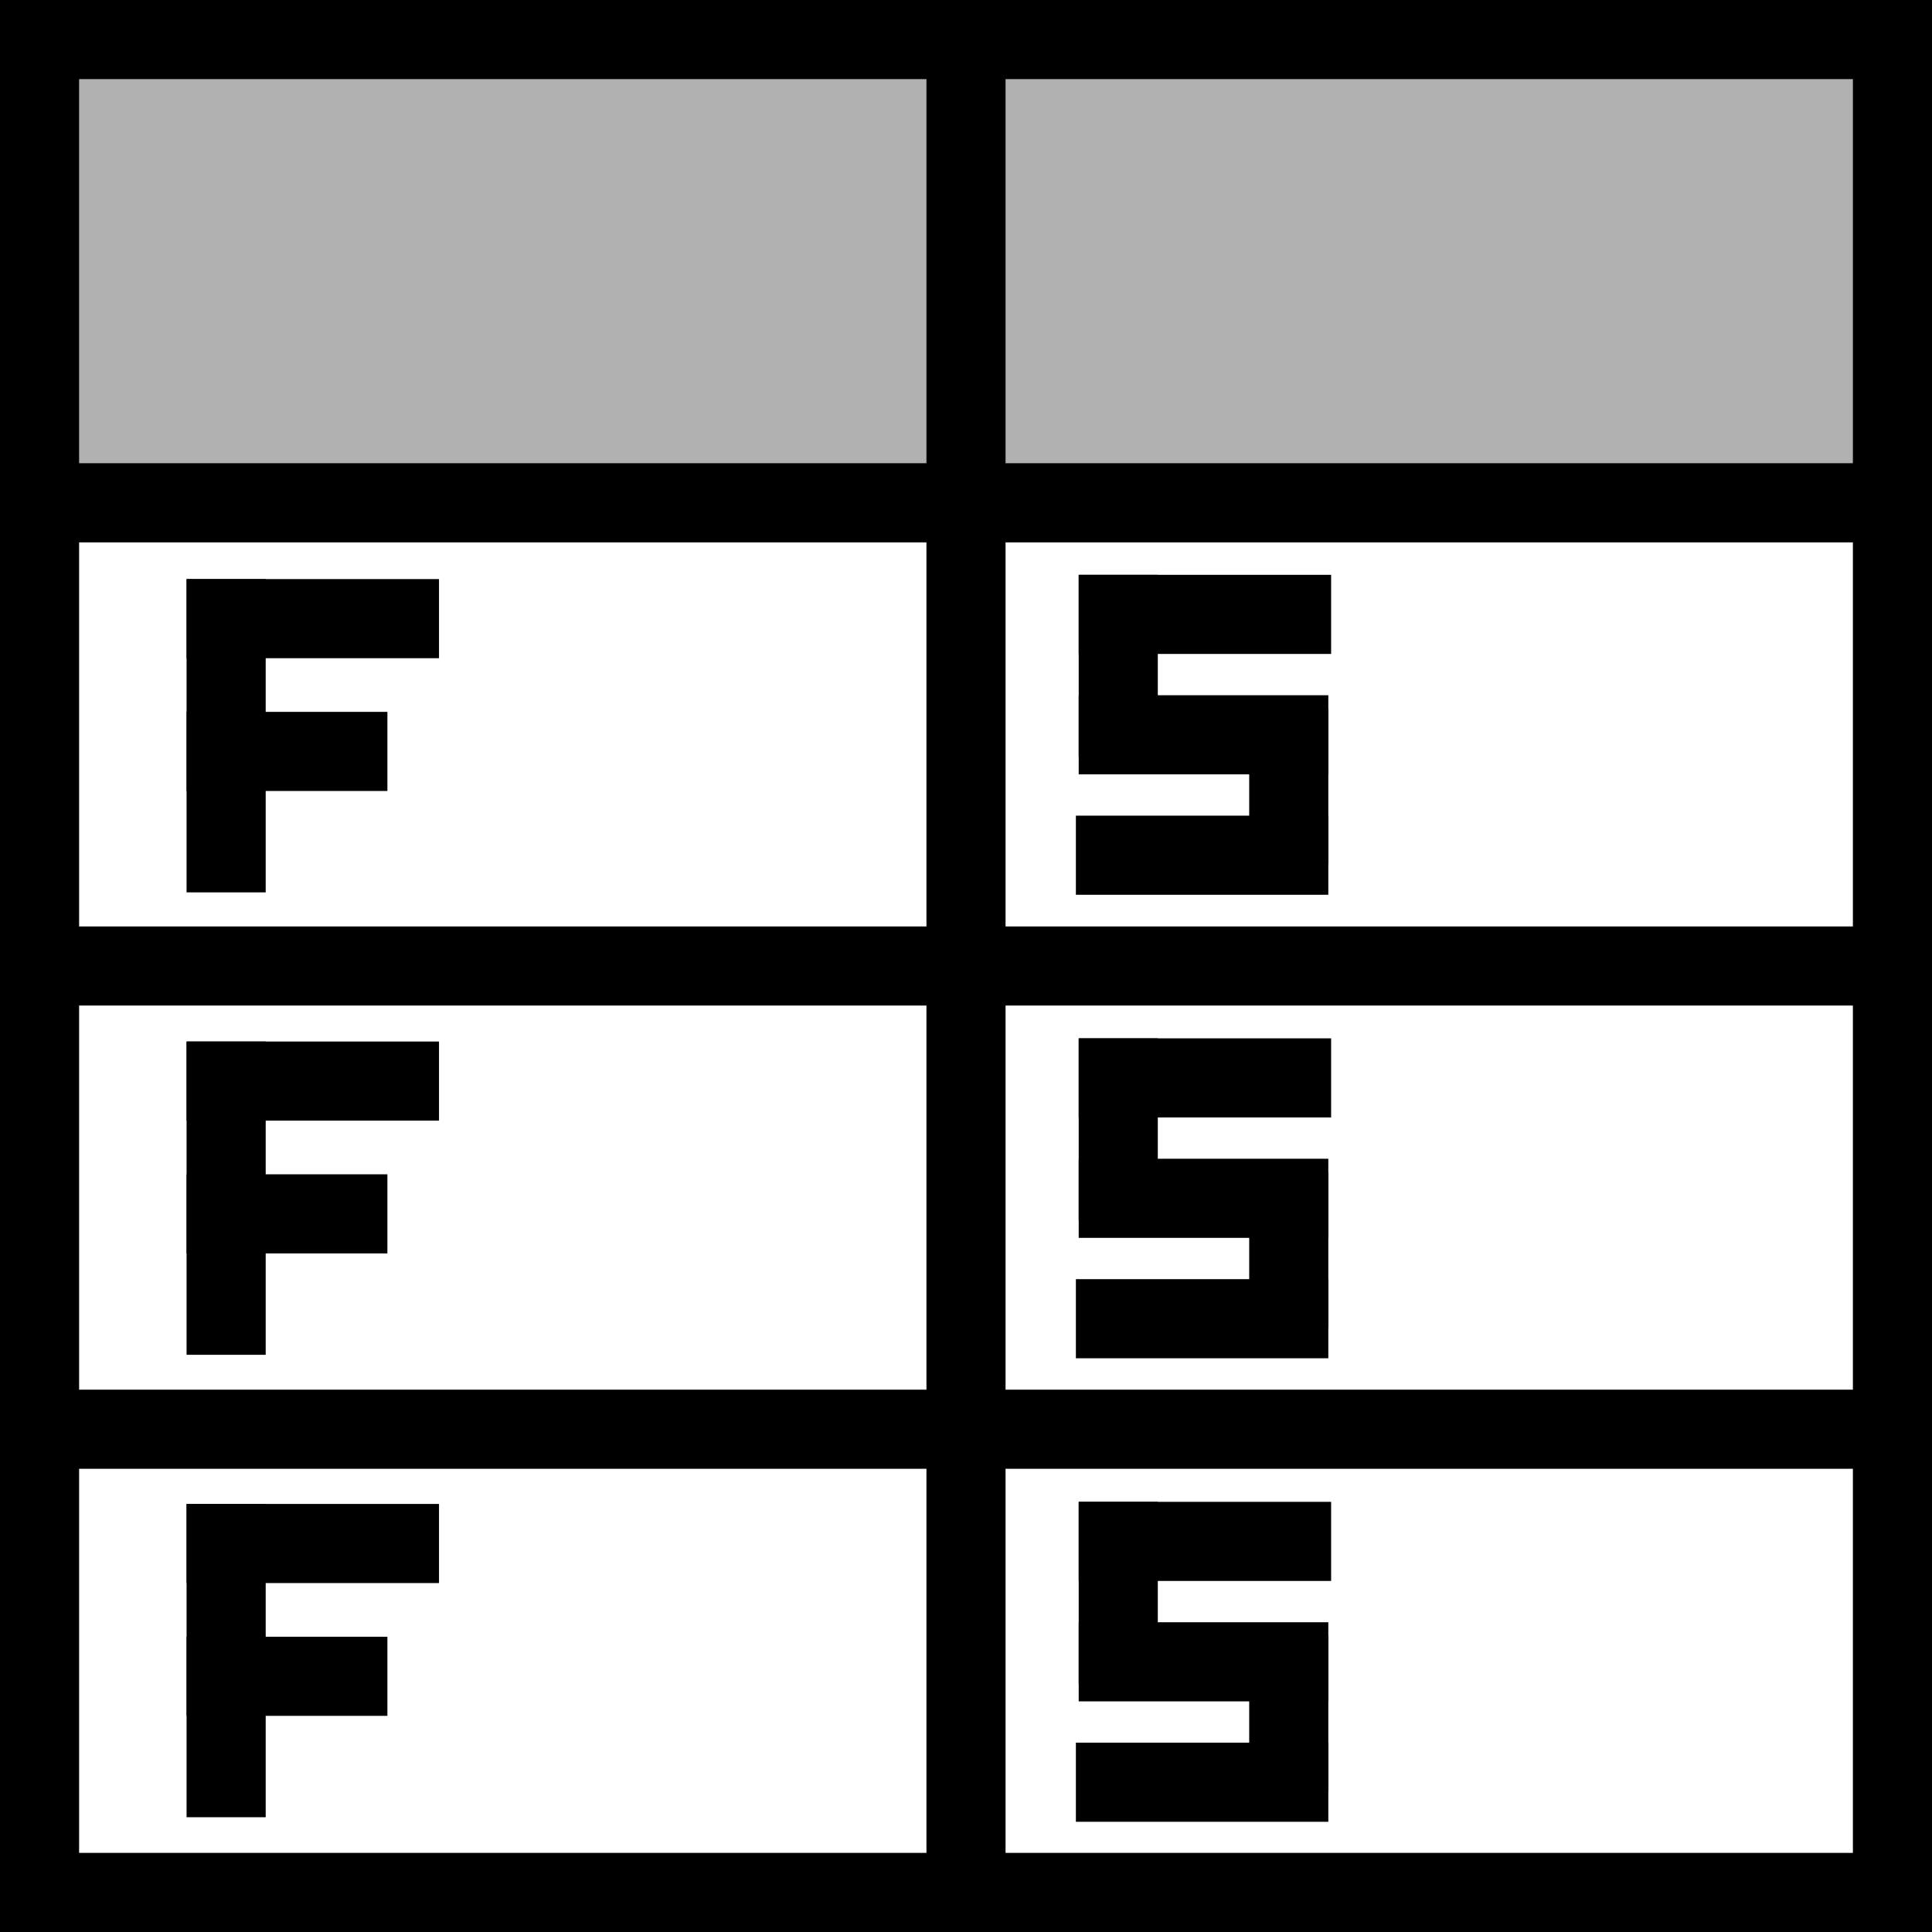
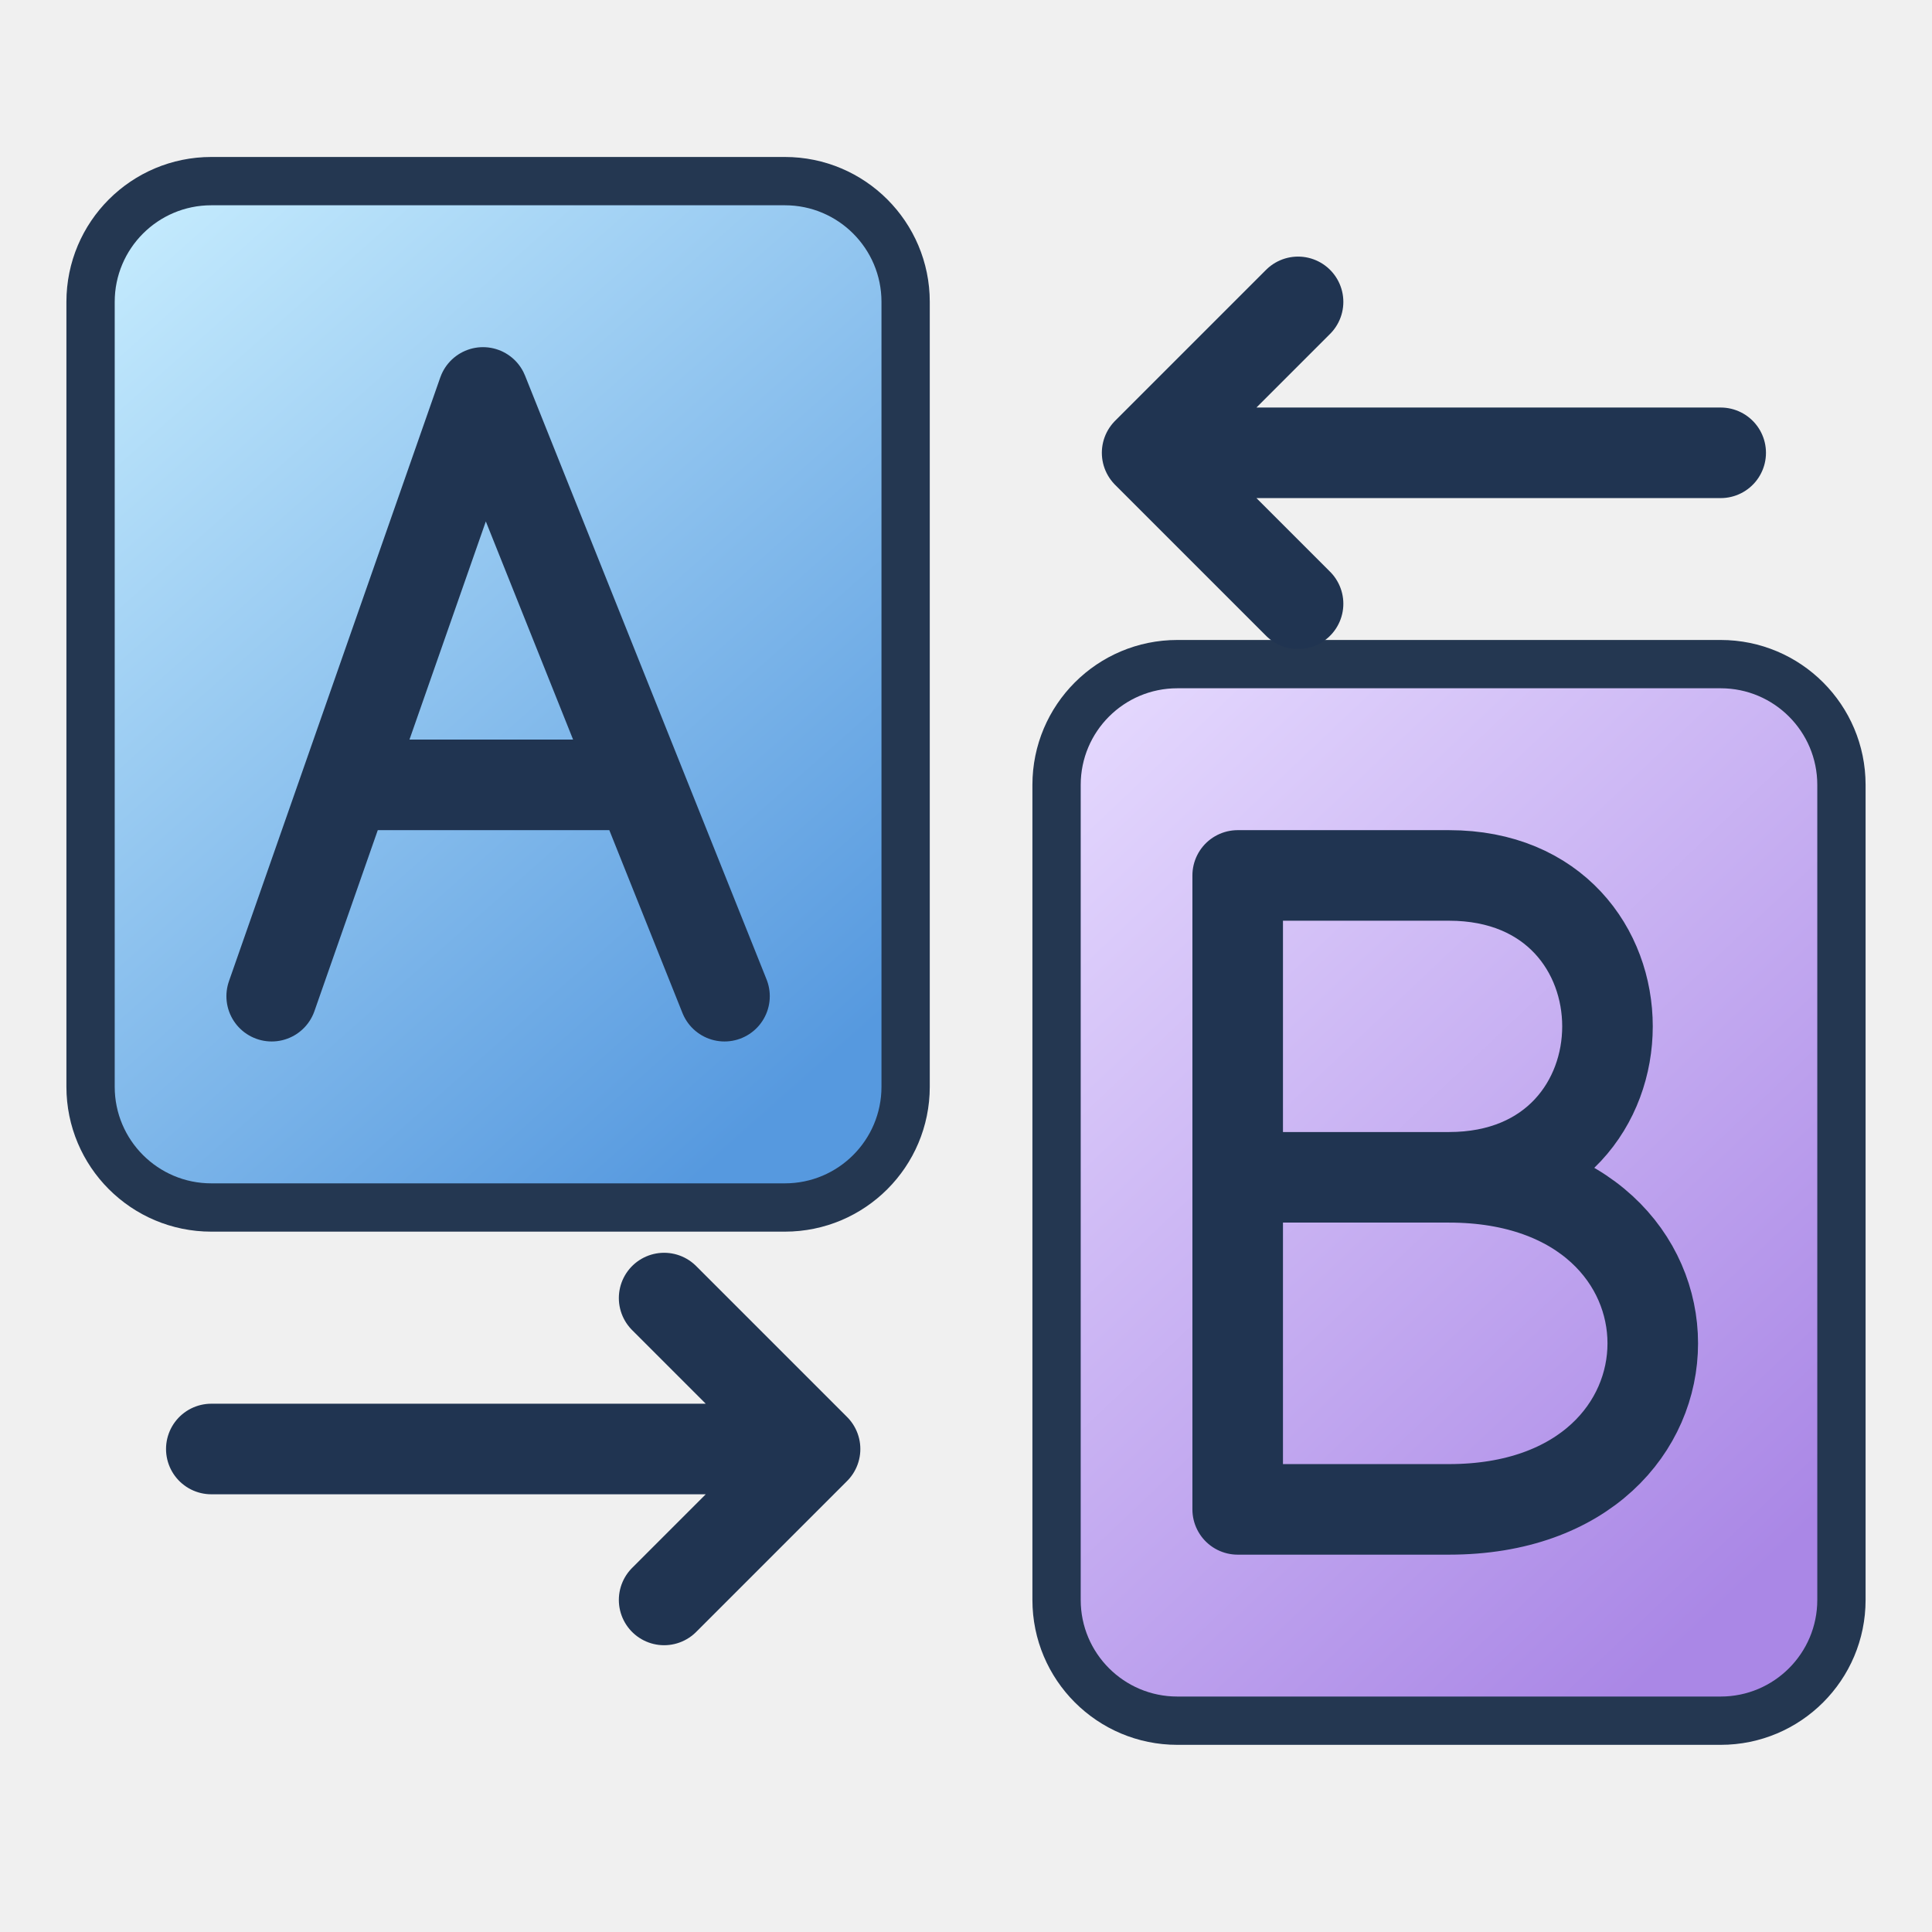
- <svg xmlns="http://www.w3.org/2000/svg" width="256" height="256" viewBox="0 0 256 256" id="svg2" version="1.1">
-   <defs id="defs4" />
-   <g id="layer1" transform="translate(0,-796.3622)">
-     <g id="g4467" transform="matrix(0.2822222,0,0,0.2822222,0,755.3622)">
-       <rect y="362.762" x="2.6432549e-006" height="689.601" width="907.087" id="rect4240-2" style="opacity:1;fill:#ffffff;fill-opacity:1;stroke:none;stroke-width:10.902;stroke-linecap:square;stroke-linejoin:round;stroke-miterlimit:4;stroke-dasharray:none;stroke-dashoffset:0;stroke-opacity:0.502" />
-       <rect y="145.276" x="7.7024585e-015" height="254.629" width="907.087" id="rect4240" style="opacity:1;fill:#b1b1b1;fill-opacity:1;stroke:none;stroke-width:10.902;stroke-linecap:square;stroke-linejoin:round;stroke-miterlimit:4;stroke-dasharray:none;stroke-dashoffset:0;stroke-opacity:0.502" />
-       <rect y="145.276" x="2.6432549e-006" height="37.143" width="907.087" id="rect3336" style="opacity:1;fill:#000000;fill-opacity:1;stroke:none;stroke-width:10.902;stroke-linecap:square;stroke-linejoin:round;stroke-miterlimit:4;stroke-dasharray:none;stroke-dashoffset:0;stroke-opacity:0.502" />
-       <rect y="1015.219" x="2.6432549e-006" height="37.143" width="907.087" id="rect3336-9" style="opacity:1;fill:#000000;fill-opacity:1;stroke:none;stroke-width:10.902;stroke-linecap:square;stroke-linejoin:round;stroke-miterlimit:4;stroke-dasharray:none;stroke-dashoffset:0;stroke-opacity:0.502" />
-       <rect transform="matrix(0,-1,1,0,0,0)" y="0" x="-1052.362" height="37.143" width="907.087" id="rect3336-9-4" style="opacity:1;fill:#000000;fill-opacity:1;stroke:none;stroke-width:10.902;stroke-linecap:square;stroke-linejoin:round;stroke-miterlimit:4;stroke-dasharray:none;stroke-dashoffset:0;stroke-opacity:0.502" />
-       <rect transform="matrix(0,-1,1,0,0,0)" y="869.944" x="-1052.362" height="37.143" width="907.087" id="rect3336-9-4-9" style="opacity:1;fill:#000000;fill-opacity:1;stroke:none;stroke-width:10.902;stroke-linecap:square;stroke-linejoin:round;stroke-miterlimit:4;stroke-dasharray:none;stroke-dashoffset:0;stroke-opacity:0.502" />
-       <rect transform="matrix(0,-1,1,0,0,0)" y="434.972" x="-1052.362" height="37.143" width="907.087" id="rect3336-9-4-8" style="opacity:1;fill:#000000;fill-opacity:1;stroke:none;stroke-width:10.902;stroke-linecap:square;stroke-linejoin:round;stroke-miterlimit:4;stroke-dasharray:none;stroke-dashoffset:0;stroke-opacity:0.502" />
-       <rect y="580.247" x="2.6432549e-006" height="37.143" width="907.087" id="rect3336-9-4-8-9" style="opacity:1;fill:#000000;fill-opacity:1;stroke:none;stroke-width:10.902;stroke-linecap:square;stroke-linejoin:round;stroke-miterlimit:4;stroke-dasharray:none;stroke-dashoffset:0;stroke-opacity:0.502" />
-       <rect y="362.762" x="2.6432549e-006" height="37.143" width="907.087" id="rect3336-9-4-8-9-9" style="opacity:1;fill:#000000;fill-opacity:1;stroke:none;stroke-width:10.902;stroke-linecap:square;stroke-linejoin:round;stroke-miterlimit:4;stroke-dasharray:none;stroke-dashoffset:0;stroke-opacity:0.502" />
-       <rect y="797.733" x="2.6432549e-006" height="37.143" width="907.087" id="rect3336-9-4-8-9-9-0" style="opacity:1;fill:#000000;fill-opacity:1;stroke:none;stroke-width:10.902;stroke-linecap:square;stroke-linejoin:round;stroke-miterlimit:4;stroke-dasharray:none;stroke-dashoffset:0;stroke-opacity:0.502" />
-       <g id="g4346">
-         <rect style="opacity:1;fill:#000000;fill-opacity:1;stroke:none;stroke-width:10.902;stroke-linecap:square;stroke-linejoin:round;stroke-miterlimit:4;stroke-dasharray:none;stroke-dashoffset:0;stroke-opacity:0.502" id="rect3336-9-4-98" width="147.087" height="37.143" x="-564.247" y="87.6" transform="matrix(0,-1,1,0,0,0)" />
-         <rect style="opacity:1;fill:#000000;fill-opacity:1;stroke:none;stroke-width:10.902;stroke-linecap:square;stroke-linejoin:round;stroke-miterlimit:4;stroke-dasharray:none;stroke-dashoffset:0;stroke-opacity:0.502" id="rect3336-9-4-98-1" width="118.515" height="37.143" x="-206.115" y="-454.304" transform="scale(-1,-1)" />
-         <rect style="opacity:1;fill:#000000;fill-opacity:1;stroke:none;stroke-width:10.902;stroke-linecap:square;stroke-linejoin:round;stroke-miterlimit:4;stroke-dasharray:none;stroke-dashoffset:0;stroke-opacity:0.502" id="rect3336-9-4-98-1-8" width="94.286" height="37.143" x="-181.885" y="-516.648" transform="scale(-1,-1)" />
-       </g>
-       <g transform="translate(0,-2)" id="g4351">
-         <rect style="opacity:1;fill:#000000;fill-opacity:1;stroke:none;stroke-width:10.902;stroke-linecap:square;stroke-linejoin:round;stroke-miterlimit:4;stroke-dasharray:none;stroke-dashoffset:0;stroke-opacity:0.502" id="rect3336-9-4-98-4" width="85.428" height="37.143" x="-502.589" y="506.457" transform="matrix(0,-1,1,0,0,0)" />
-         <rect style="opacity:1;fill:#000000;fill-opacity:1;stroke:none;stroke-width:10.902;stroke-linecap:square;stroke-linejoin:round;stroke-miterlimit:4;stroke-dasharray:none;stroke-dashoffset:0;stroke-opacity:0.502" id="rect3336-9-4-98-1-6" width="118.515" height="37.143" x="-624.972" y="-454.304" transform="scale(-1,-1)" />
-         <rect style="opacity:1;fill:#000000;fill-opacity:1;stroke:none;stroke-width:10.902;stroke-linecap:square;stroke-linejoin:round;stroke-miterlimit:4;stroke-dasharray:none;stroke-dashoffset:0;stroke-opacity:0.502" id="rect3336-9-4-98-1-8-7" width="117.196" height="37.143" x="-623.653" y="-510.838" transform="scale(-1,-1)" />
-         <rect style="opacity:1;fill:#000000;fill-opacity:1;stroke:none;stroke-width:10.902;stroke-linecap:square;stroke-linejoin:round;stroke-miterlimit:4;stroke-dasharray:none;stroke-dashoffset:0;stroke-opacity:0.502" id="rect3336-9-4-98-4-1" width="72.801" height="37.143" x="-552.877" y="586.51" transform="matrix(0,-1,1,0,0,0)" />
-         <rect style="opacity:1;fill:#000000;fill-opacity:1;stroke:none;stroke-width:10.902;stroke-linecap:square;stroke-linejoin:round;stroke-miterlimit:4;stroke-dasharray:none;stroke-dashoffset:0;stroke-opacity:0.502" id="rect3336-9-4-98-1-6-6" width="118.515" height="37.143" x="-623.653" y="-567.373" transform="scale(-1,-1)" />
-       </g>
-       <g id="g4346-9" transform="translate(0,217.1147)">
-         <rect style="opacity:1;fill:#000000;fill-opacity:1;stroke:none;stroke-width:10.902;stroke-linecap:square;stroke-linejoin:round;stroke-miterlimit:4;stroke-dasharray:none;stroke-dashoffset:0;stroke-opacity:0.502" id="rect3336-9-4-98-6" width="147.087" height="37.143" x="-564.247" y="87.6" transform="matrix(0,-1,1,0,0,0)" />
-         <rect style="opacity:1;fill:#000000;fill-opacity:1;stroke:none;stroke-width:10.902;stroke-linecap:square;stroke-linejoin:round;stroke-miterlimit:4;stroke-dasharray:none;stroke-dashoffset:0;stroke-opacity:0.502" id="rect3336-9-4-98-1-5" width="118.515" height="37.143" x="-206.115" y="-454.304" transform="scale(-1,-1)" />
-         <rect style="opacity:1;fill:#000000;fill-opacity:1;stroke:none;stroke-width:10.902;stroke-linecap:square;stroke-linejoin:round;stroke-miterlimit:4;stroke-dasharray:none;stroke-dashoffset:0;stroke-opacity:0.502" id="rect3336-9-4-98-1-8-8" width="94.286" height="37.143" x="-181.885" y="-516.648" transform="scale(-1,-1)" />
-       </g>
-       <g id="g4346-9-6" transform="translate(0,434.2294)">
-         <rect style="opacity:1;fill:#000000;fill-opacity:1;stroke:none;stroke-width:10.902;stroke-linecap:square;stroke-linejoin:round;stroke-miterlimit:4;stroke-dasharray:none;stroke-dashoffset:0;stroke-opacity:0.502" id="rect3336-9-4-98-6-9" width="147.087" height="37.143" x="-564.247" y="87.6" transform="matrix(0,-1,1,0,0,0)" />
-         <rect style="opacity:1;fill:#000000;fill-opacity:1;stroke:none;stroke-width:10.902;stroke-linecap:square;stroke-linejoin:round;stroke-miterlimit:4;stroke-dasharray:none;stroke-dashoffset:0;stroke-opacity:0.502" id="rect3336-9-4-98-1-5-2" width="118.515" height="37.143" x="-206.115" y="-454.304" transform="scale(-1,-1)" />
-         <rect style="opacity:1;fill:#000000;fill-opacity:1;stroke:none;stroke-width:10.902;stroke-linecap:square;stroke-linejoin:round;stroke-miterlimit:4;stroke-dasharray:none;stroke-dashoffset:0;stroke-opacity:0.502" id="rect3336-9-4-98-1-8-8-5" width="94.286" height="37.143" x="-181.885" y="-516.648" transform="scale(-1,-1)" />
-       </g>
-       <g transform="translate(0,215.6192)" id="g4351-9">
-         <rect style="opacity:1;fill:#000000;fill-opacity:1;stroke:none;stroke-width:10.902;stroke-linecap:square;stroke-linejoin:round;stroke-miterlimit:4;stroke-dasharray:none;stroke-dashoffset:0;stroke-opacity:0.502" id="rect3336-9-4-98-4-8" width="85.428" height="37.143" x="-502.589" y="506.457" transform="matrix(0,-1,1,0,0,0)" />
-         <rect style="opacity:1;fill:#000000;fill-opacity:1;stroke:none;stroke-width:10.902;stroke-linecap:square;stroke-linejoin:round;stroke-miterlimit:4;stroke-dasharray:none;stroke-dashoffset:0;stroke-opacity:0.502" id="rect3336-9-4-98-1-6-7" width="118.515" height="37.143" x="-624.972" y="-454.304" transform="scale(-1,-1)" />
-         <rect style="opacity:1;fill:#000000;fill-opacity:1;stroke:none;stroke-width:10.902;stroke-linecap:square;stroke-linejoin:round;stroke-miterlimit:4;stroke-dasharray:none;stroke-dashoffset:0;stroke-opacity:0.502" id="rect3336-9-4-98-1-8-7-3" width="117.196" height="37.143" x="-623.653" y="-510.838" transform="scale(-1,-1)" />
-         <rect style="opacity:1;fill:#000000;fill-opacity:1;stroke:none;stroke-width:10.902;stroke-linecap:square;stroke-linejoin:round;stroke-miterlimit:4;stroke-dasharray:none;stroke-dashoffset:0;stroke-opacity:0.502" id="rect3336-9-4-98-4-1-2" width="72.801" height="37.143" x="-552.877" y="586.51" transform="matrix(0,-1,1,0,0,0)" />
-         <rect style="opacity:1;fill:#000000;fill-opacity:1;stroke:none;stroke-width:10.902;stroke-linecap:square;stroke-linejoin:round;stroke-miterlimit:4;stroke-dasharray:none;stroke-dashoffset:0;stroke-opacity:0.502" id="rect3336-9-4-98-1-6-6-4" width="118.515" height="37.143" x="-623.653" y="-567.373" transform="scale(-1,-1)" />
-       </g>
-       <g transform="translate(0,433.2383)" id="g4351-1">
-         <rect style="opacity:1;fill:#000000;fill-opacity:1;stroke:none;stroke-width:10.902;stroke-linecap:square;stroke-linejoin:round;stroke-miterlimit:4;stroke-dasharray:none;stroke-dashoffset:0;stroke-opacity:0.502" id="rect3336-9-4-98-4-15" width="85.428" height="37.143" x="-502.589" y="506.457" transform="matrix(0,-1,1,0,0,0)" />
-         <rect style="opacity:1;fill:#000000;fill-opacity:1;stroke:none;stroke-width:10.902;stroke-linecap:square;stroke-linejoin:round;stroke-miterlimit:4;stroke-dasharray:none;stroke-dashoffset:0;stroke-opacity:0.502" id="rect3336-9-4-98-1-6-64" width="118.515" height="37.143" x="-624.972" y="-454.304" transform="scale(-1,-1)" />
-         <rect style="opacity:1;fill:#000000;fill-opacity:1;stroke:none;stroke-width:10.902;stroke-linecap:square;stroke-linejoin:round;stroke-miterlimit:4;stroke-dasharray:none;stroke-dashoffset:0;stroke-opacity:0.502" id="rect3336-9-4-98-1-8-7-9" width="117.196" height="37.143" x="-623.653" y="-510.838" transform="scale(-1,-1)" />
-         <rect style="opacity:1;fill:#000000;fill-opacity:1;stroke:none;stroke-width:10.902;stroke-linecap:square;stroke-linejoin:round;stroke-miterlimit:4;stroke-dasharray:none;stroke-dashoffset:0;stroke-opacity:0.502" id="rect3336-9-4-98-4-1-5" width="72.801" height="37.143" x="-552.877" y="586.51" transform="matrix(0,-1,1,0,0,0)" />
-         <rect style="opacity:1;fill:#000000;fill-opacity:1;stroke:none;stroke-width:10.902;stroke-linecap:square;stroke-linejoin:round;stroke-miterlimit:4;stroke-dasharray:none;stroke-dashoffset:0;stroke-opacity:0.502" id="rect3336-9-4-98-1-6-6-6" width="118.515" height="37.143" x="-623.653" y="-567.373" transform="scale(-1,-1)" />
-       </g>
-     </g>
+ <svg xmlns="http://www.w3.org/2000/svg" width="256" height="256" viewBox="0 0 64 64">
+   <defs>
+     <linearGradient id="a" x2=".7" y2="1">
+       <stop stop-color="#caefff" />
+       <stop offset="1" stop-color="#5699df" />
+     </linearGradient>
+     <linearGradient id="b" x2=".7" y2="1">
+       <stop stop-color="#e7dcff" />
+       <stop offset="1" stop-color="#aa87e6" />
+     </linearGradient>
+   </defs>
+   <g stroke="#243751" stroke-width="1.6">
+     <rect x="3" y="6" width="27" height="34" rx="4" fill="url(#a)" />
+     <rect x="35" y="22" width="26" height="35" rx="4" fill="url(#b)" />
  </g>
+   <path d="m9 33 7-20 8 20m-12-7h9m20 3v21h7c9 0 9-11 0-11h-7 7c7 0 7-10 0-10zM7 48h20l-5-5m5 5-5 5M57 15H38l5-5m-5 5 5 5" fill="none" stroke="#203451" stroke-width="3" stroke-linejoin="round" stroke-linecap="round" />
</svg>
